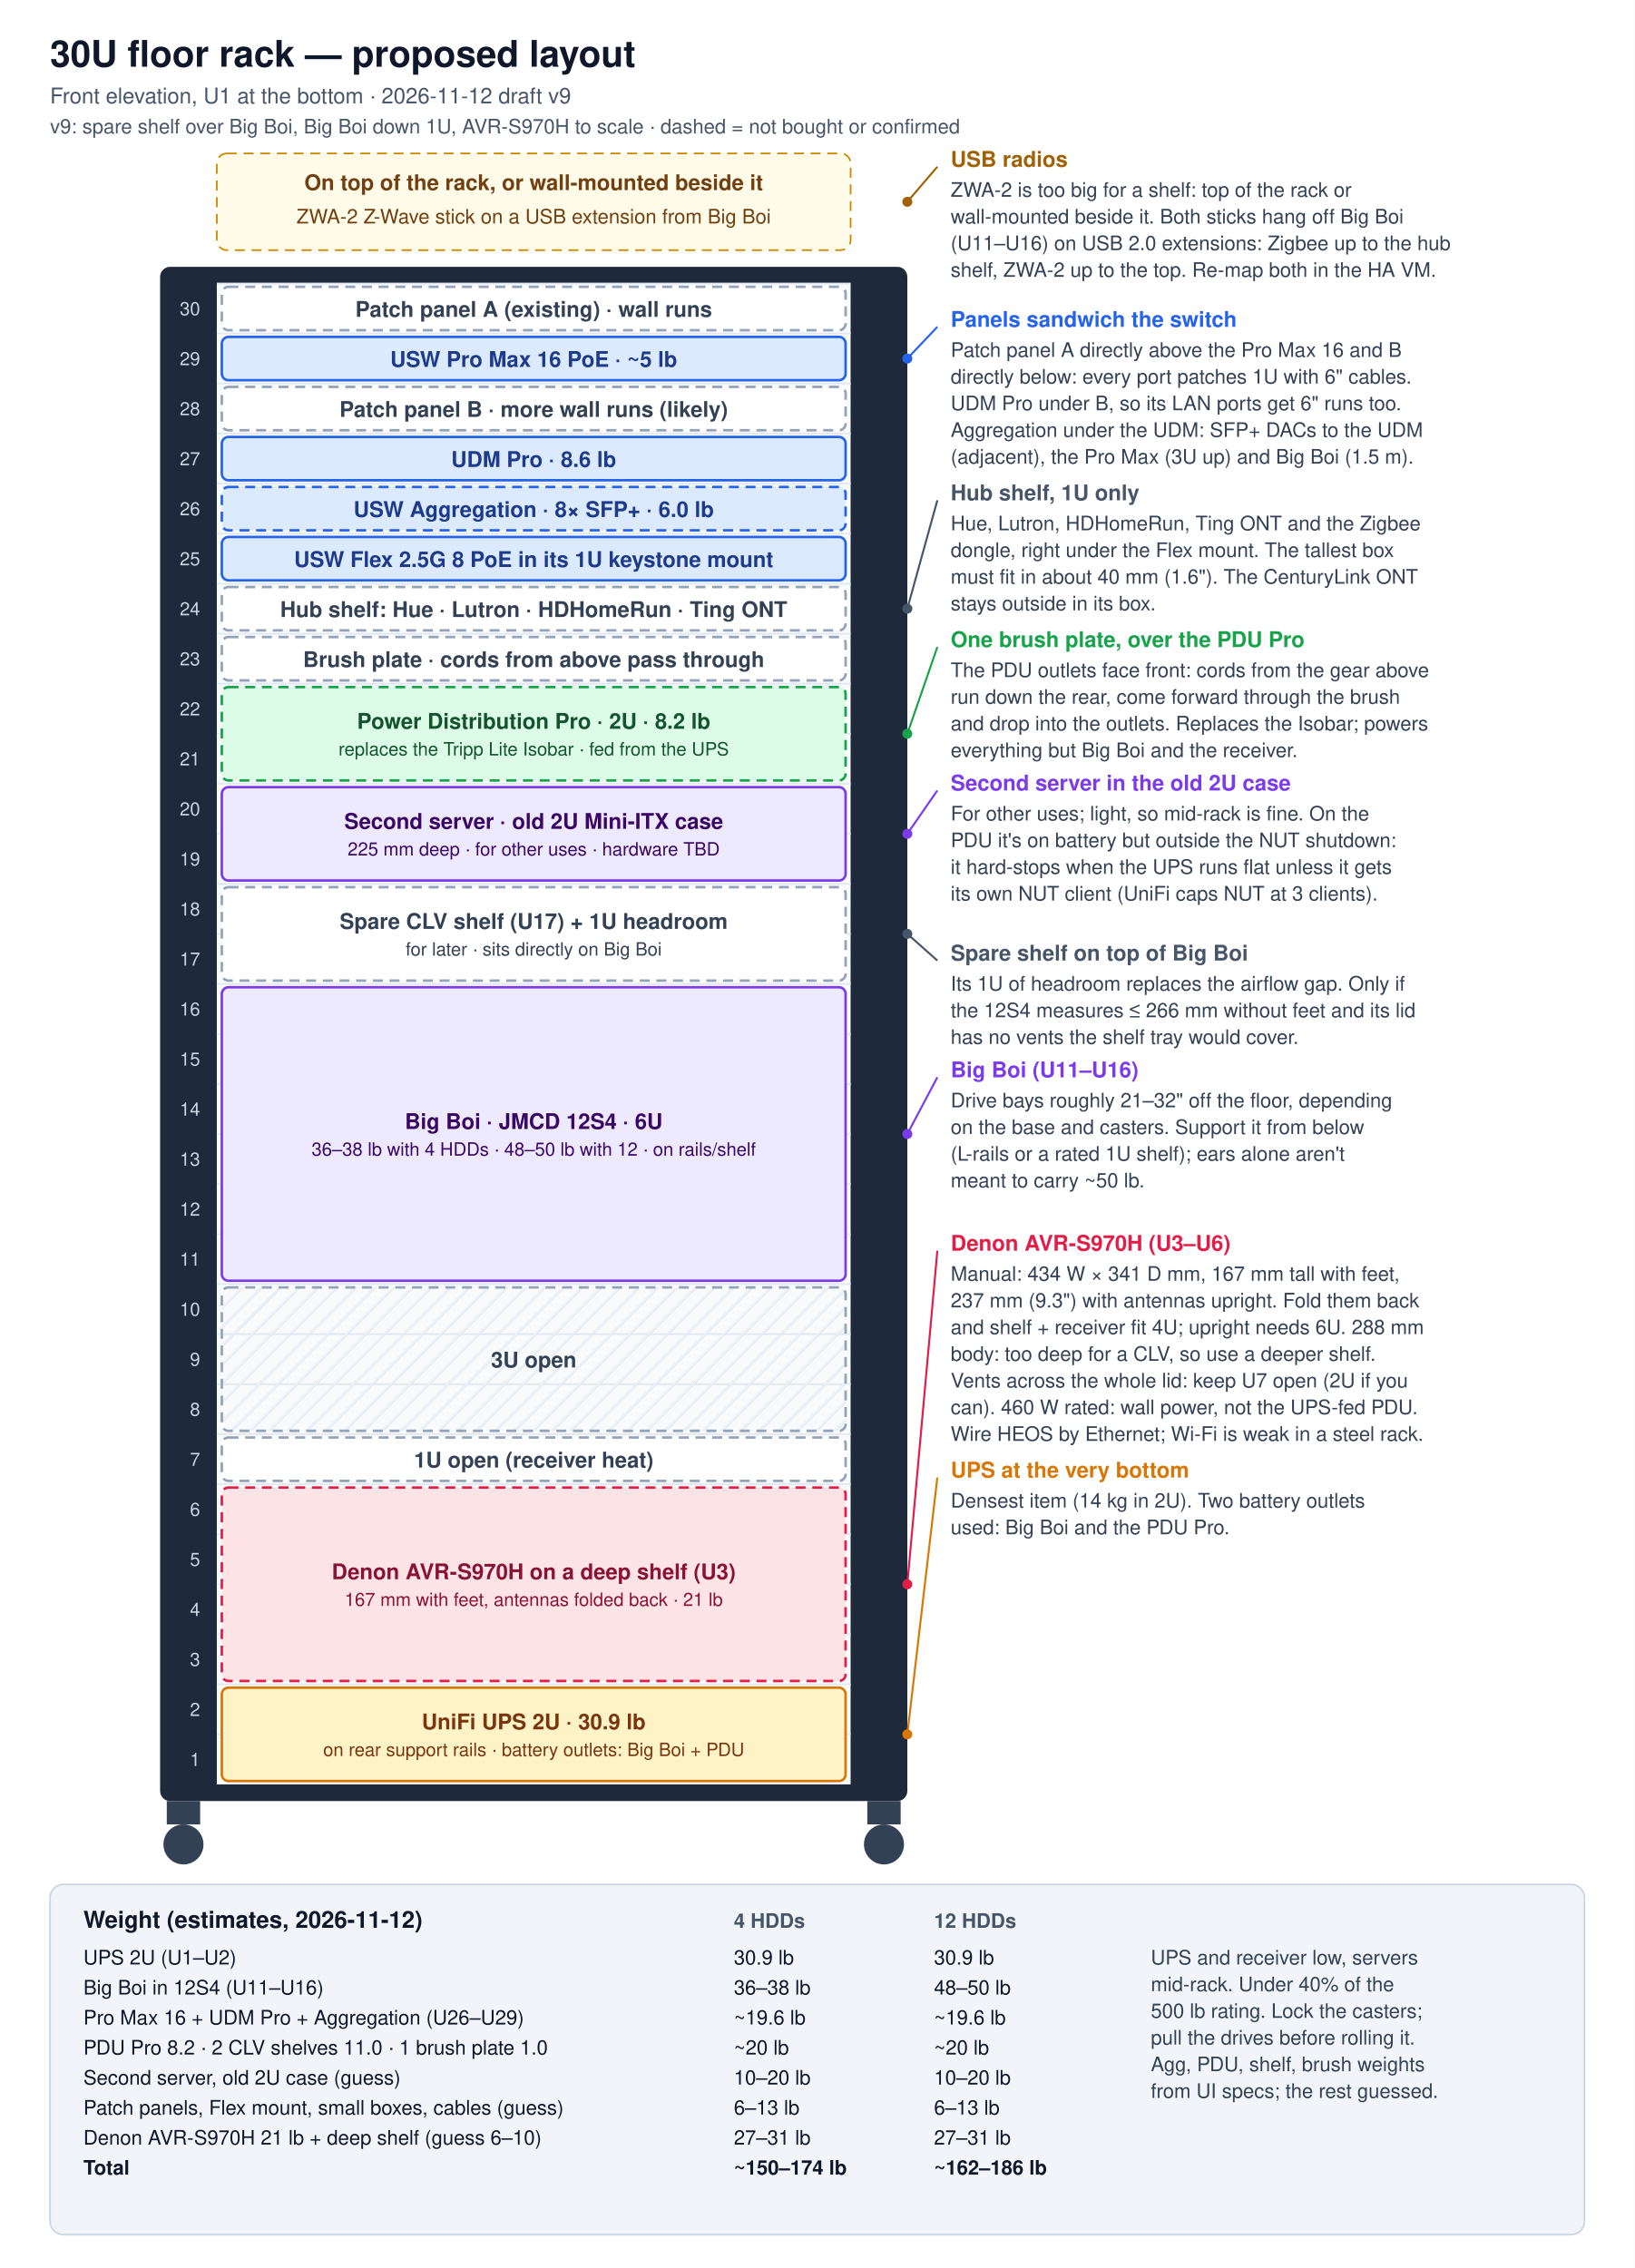
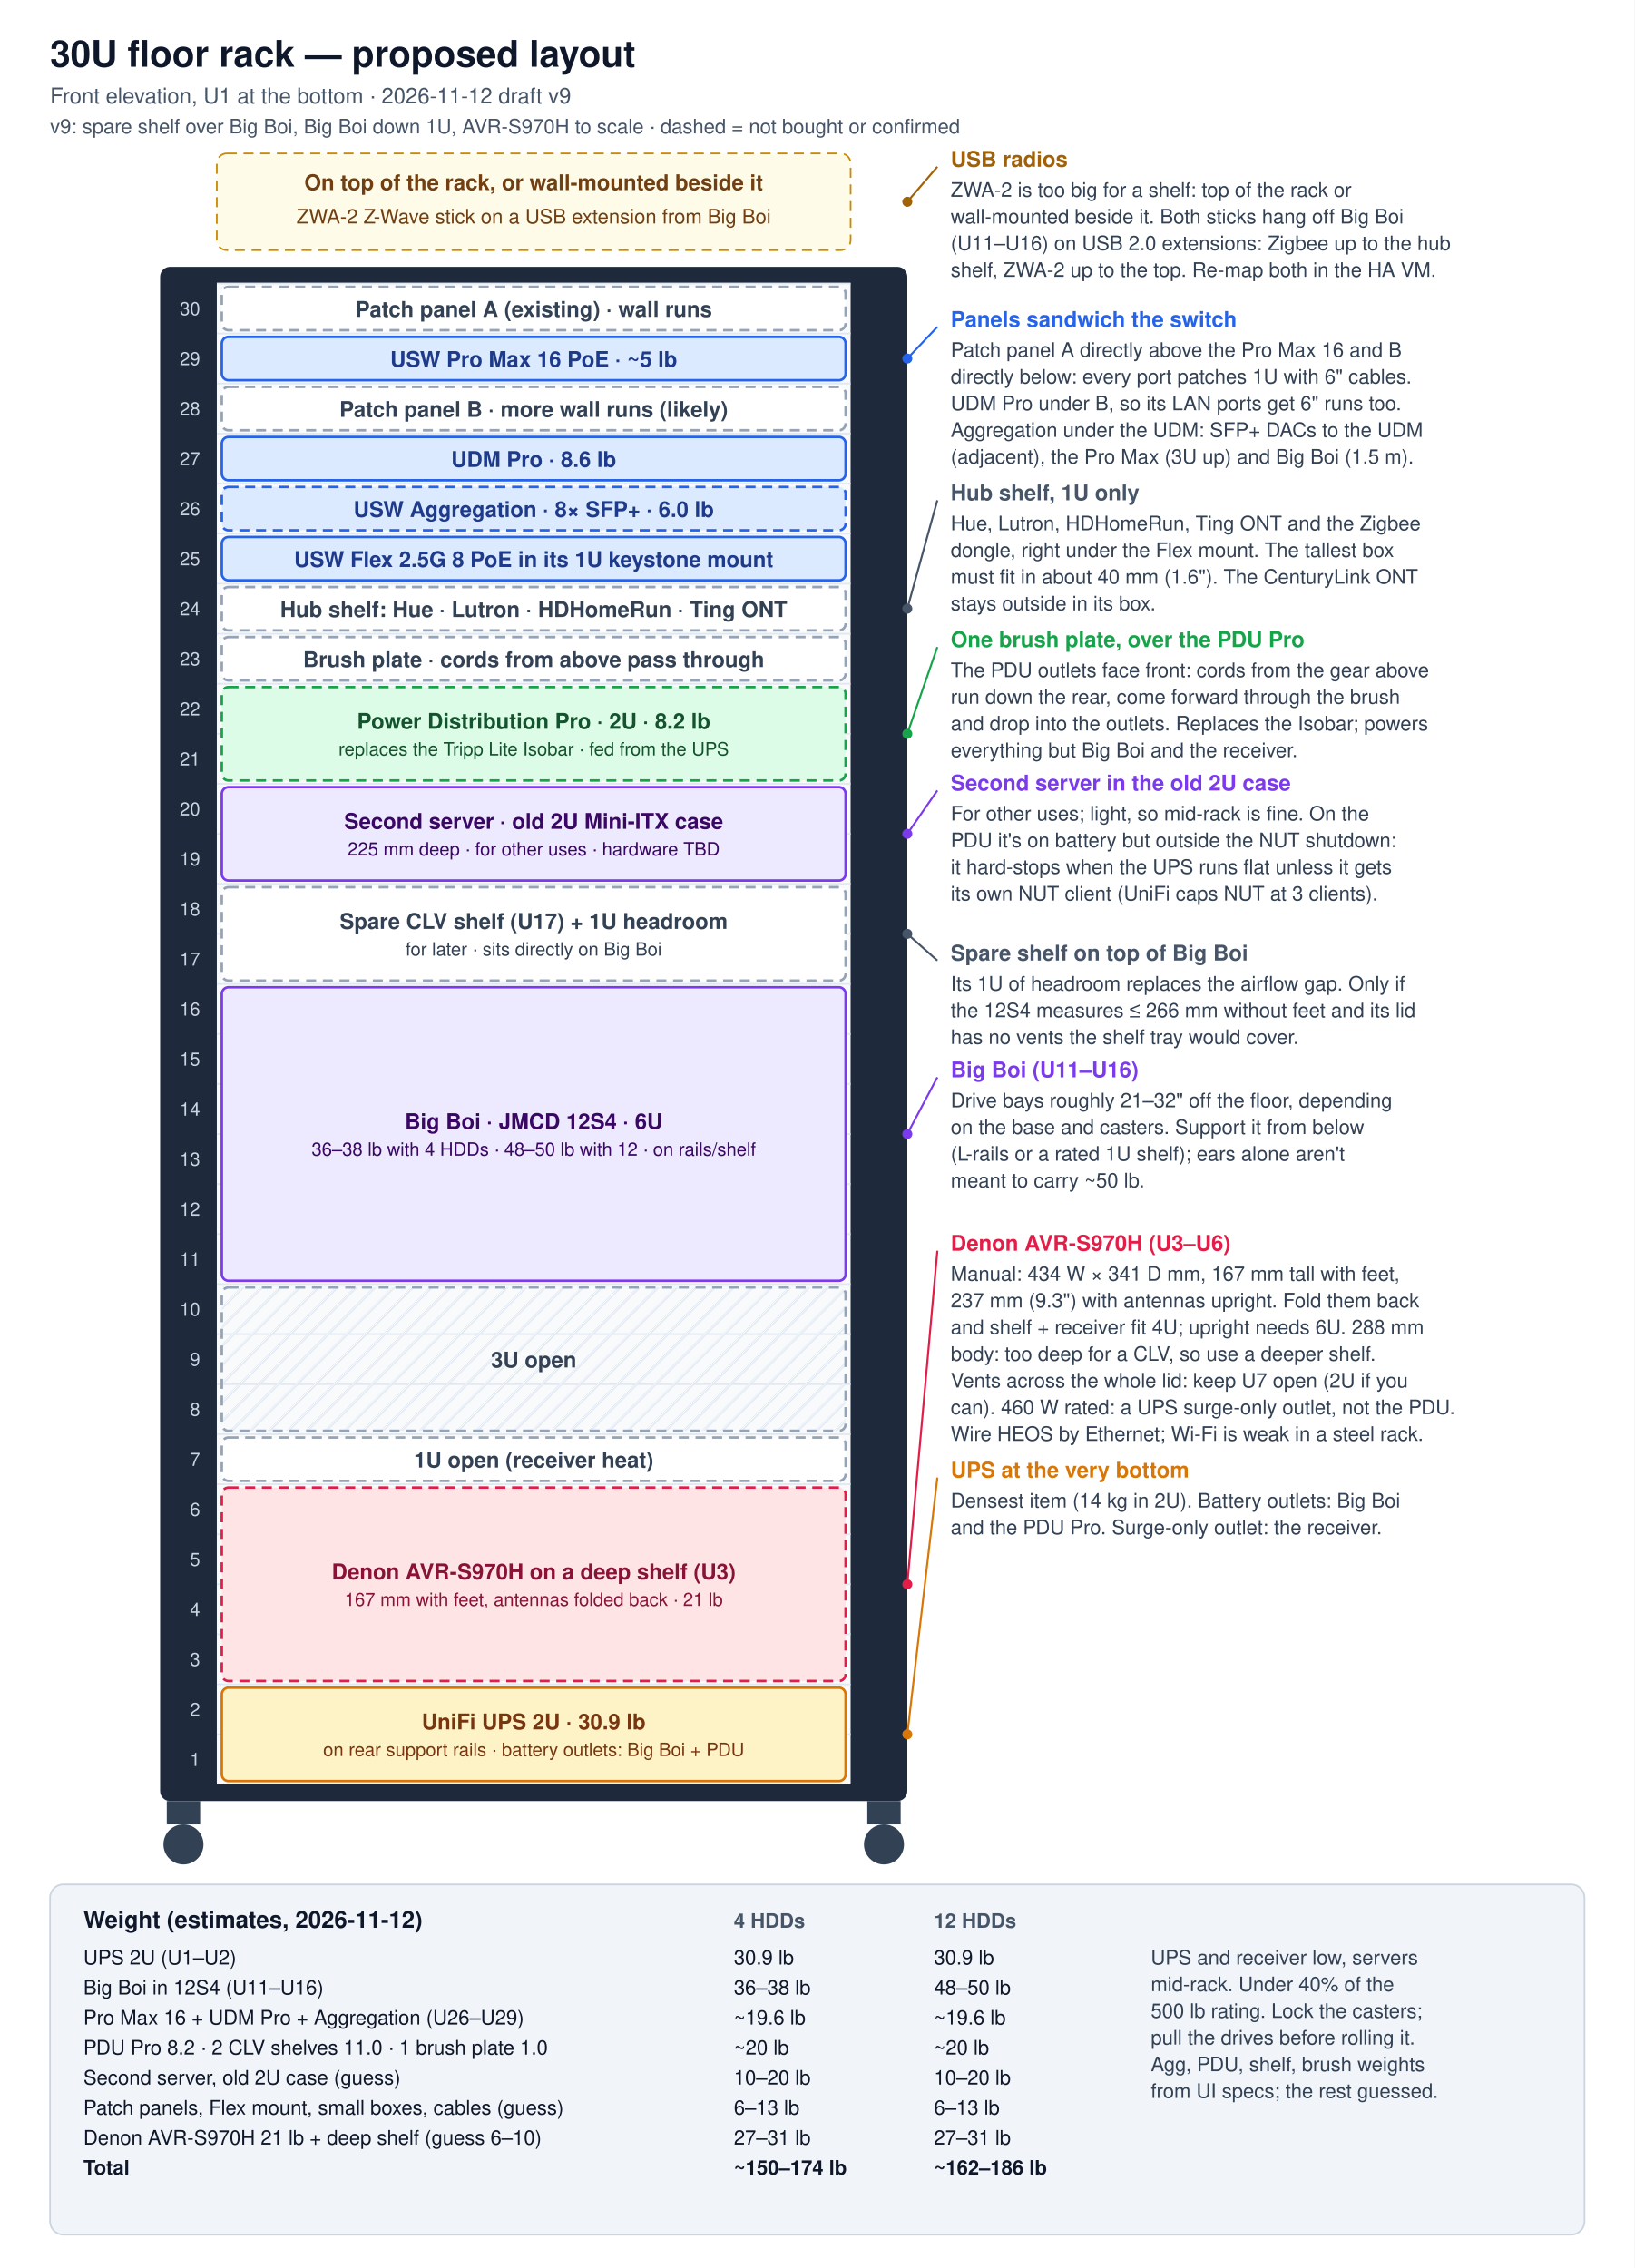
<svg xmlns="http://www.w3.org/2000/svg" viewBox="0 0 980 1360" width="980" height="1360" font-family="-apple-system, system-ui, Segoe UI, Helvetica, Arial, sans-serif">
  <defs>
    <pattern id="hatch" width="8" height="8" patternUnits="userSpaceOnUse" patternTransform="rotate(45)">
      <line x1="0" y1="0" x2="0" y2="8" stroke="#e2e8f0" stroke-width="3" />
    </pattern>
  </defs>
  <rect width="980" height="1360" fill="#ffffff" />
  <text x="30" y="40" font-size="22" font-weight="700" fill="#0f172a">30U floor rack — proposed layout</text>
  <text x="30" y="62" font-size="13" fill="#475569">Front elevation, U1 at the bottom · 2026-11-12 draft v9</text>
  <text x="30" y="80" font-size="12" fill="#475569">v9: spare shelf over Big Boi, Big Boi down 1U, AVR-S970H to scale · dashed = not bought or confirmed</text>
  <rect x="130" y="92" width="380" height="58" rx="6" fill="#fefce8" stroke="#ca8a04" stroke-dasharray="6 4" />
  <text x="320" y="114" font-size="13" font-weight="700" fill="#713f12" text-anchor="middle">On top of the rack, or wall-mounted beside it</text>
  <text x="320" y="134" font-size="12" fill="#713f12" text-anchor="middle">ZWA-2 Z-Wave stick on a USB extension from Big Boi</text>
  <rect x="96" y="160" width="448" height="920" rx="6" fill="#1e293b" />
  <rect x="130" y="170" width="380" height="900" fill="#f8fafc" />
  <text x="120" y="1059" font-size="11" fill="#cbd5e1" text-anchor="end">1</text>
  <line x1="130" y1="1040" x2="510" y2="1040" stroke="#e2e8f0" />
  <text x="120" y="1029" font-size="11" fill="#cbd5e1" text-anchor="end">2</text>
  <line x1="130" y1="1010" x2="510" y2="1010" stroke="#e2e8f0" />
  <text x="120" y="999" font-size="11" fill="#cbd5e1" text-anchor="end">3</text>
  <line x1="130" y1="980" x2="510" y2="980" stroke="#e2e8f0" />
  <text x="120" y="969" font-size="11" fill="#cbd5e1" text-anchor="end">4</text>
  <line x1="130" y1="950" x2="510" y2="950" stroke="#e2e8f0" />
  <text x="120" y="939" font-size="11" fill="#cbd5e1" text-anchor="end">5</text>
  <line x1="130" y1="920" x2="510" y2="920" stroke="#e2e8f0" />
  <text x="120" y="909" font-size="11" fill="#cbd5e1" text-anchor="end">6</text>
  <line x1="130" y1="890" x2="510" y2="890" stroke="#e2e8f0" />
  <text x="120" y="879" font-size="11" fill="#cbd5e1" text-anchor="end">7</text>
  <line x1="130" y1="860" x2="510" y2="860" stroke="#e2e8f0" />
  <text x="120" y="849" font-size="11" fill="#cbd5e1" text-anchor="end">8</text>
  <line x1="130" y1="830" x2="510" y2="830" stroke="#e2e8f0" />
  <text x="120" y="819" font-size="11" fill="#cbd5e1" text-anchor="end">9</text>
  <line x1="130" y1="800" x2="510" y2="800" stroke="#e2e8f0" />
  <text x="120" y="789" font-size="11" fill="#cbd5e1" text-anchor="end">10</text>
  <line x1="130" y1="770" x2="510" y2="770" stroke="#e2e8f0" />
  <text x="120" y="759" font-size="11" fill="#cbd5e1" text-anchor="end">11</text>
  <line x1="130" y1="740" x2="510" y2="740" stroke="#e2e8f0" />
  <text x="120" y="729" font-size="11" fill="#cbd5e1" text-anchor="end">12</text>
  <line x1="130" y1="710" x2="510" y2="710" stroke="#e2e8f0" />
  <text x="120" y="699" font-size="11" fill="#cbd5e1" text-anchor="end">13</text>
  <line x1="130" y1="680" x2="510" y2="680" stroke="#e2e8f0" />
  <text x="120" y="669" font-size="11" fill="#cbd5e1" text-anchor="end">14</text>
  <line x1="130" y1="650" x2="510" y2="650" stroke="#e2e8f0" />
  <text x="120" y="639" font-size="11" fill="#cbd5e1" text-anchor="end">15</text>
  <line x1="130" y1="620" x2="510" y2="620" stroke="#e2e8f0" />
  <text x="120" y="609" font-size="11" fill="#cbd5e1" text-anchor="end">16</text>
  <line x1="130" y1="590" x2="510" y2="590" stroke="#e2e8f0" />
  <text x="120" y="579" font-size="11" fill="#cbd5e1" text-anchor="end">17</text>
  <line x1="130" y1="560" x2="510" y2="560" stroke="#e2e8f0" />
  <text x="120" y="549" font-size="11" fill="#cbd5e1" text-anchor="end">18</text>
  <line x1="130" y1="530" x2="510" y2="530" stroke="#e2e8f0" />
  <text x="120" y="519" font-size="11" fill="#cbd5e1" text-anchor="end">19</text>
  <line x1="130" y1="500" x2="510" y2="500" stroke="#e2e8f0" />
  <text x="120" y="489" font-size="11" fill="#cbd5e1" text-anchor="end">20</text>
  <line x1="130" y1="470" x2="510" y2="470" stroke="#e2e8f0" />
  <text x="120" y="459" font-size="11" fill="#cbd5e1" text-anchor="end">21</text>
  <line x1="130" y1="440" x2="510" y2="440" stroke="#e2e8f0" />
  <text x="120" y="429" font-size="11" fill="#cbd5e1" text-anchor="end">22</text>
  <line x1="130" y1="410" x2="510" y2="410" stroke="#e2e8f0" />
  <text x="120" y="399" font-size="11" fill="#cbd5e1" text-anchor="end">23</text>
  <line x1="130" y1="380" x2="510" y2="380" stroke="#e2e8f0" />
  <text x="120" y="369" font-size="11" fill="#cbd5e1" text-anchor="end">24</text>
  <line x1="130" y1="350" x2="510" y2="350" stroke="#e2e8f0" />
  <text x="120" y="339" font-size="11" fill="#cbd5e1" text-anchor="end">25</text>
  <line x1="130" y1="320" x2="510" y2="320" stroke="#e2e8f0" />
  <text x="120" y="309" font-size="11" fill="#cbd5e1" text-anchor="end">26</text>
  <line x1="130" y1="290" x2="510" y2="290" stroke="#e2e8f0" />
  <text x="120" y="279" font-size="11" fill="#cbd5e1" text-anchor="end">27</text>
  <line x1="130" y1="260" x2="510" y2="260" stroke="#e2e8f0" />
  <text x="120" y="249" font-size="11" fill="#cbd5e1" text-anchor="end">28</text>
  <line x1="130" y1="230" x2="510" y2="230" stroke="#e2e8f0" />
  <text x="120" y="219" font-size="11" fill="#cbd5e1" text-anchor="end">29</text>
  <line x1="130" y1="200" x2="510" y2="200" stroke="#e2e8f0" />
  <text x="120" y="189" font-size="11" fill="#cbd5e1" text-anchor="end">30</text>
  <line x1="130" y1="170" x2="510" y2="170" stroke="#e2e8f0" />
  <rect x="100" y="1080" width="20" height="14" fill="#334155" />
  <circle cx="110" cy="1106" r="12" fill="#334155" />
  <rect x="520" y="1080" width="20" height="14" fill="#334155" />
  <circle cx="530" cy="1106" r="12" fill="#334155" />
  <rect x="133" y="172" width="374" height="26" rx="4" fill="#ffffff" stroke="#94a3b8" stroke-width="1.5" stroke-dasharray="6 4" />
  <text x="320" y="190" font-size="13" font-weight="700" fill="#334155" text-anchor="middle">Patch panel A (existing)  ·  wall runs</text>
  <rect x="133" y="202" width="374" height="26" rx="4" fill="#dbeafe" stroke="#2563eb" stroke-width="1.5" />
  <text x="320" y="220" font-size="13" font-weight="700" fill="#1e3a8a" text-anchor="middle">USW Pro Max 16 PoE  ·  ~5 lb</text>
  <rect x="133" y="232" width="374" height="26" rx="4" fill="#ffffff" stroke="#94a3b8" stroke-width="1.5" stroke-dasharray="6 4" />
  <text x="320" y="250" font-size="13" font-weight="700" fill="#334155" text-anchor="middle">Patch panel B  ·  more wall runs (likely)</text>
  <rect x="133" y="262" width="374" height="26" rx="4" fill="#dbeafe" stroke="#2563eb" stroke-width="1.5" />
  <text x="320" y="280" font-size="13" font-weight="700" fill="#1e3a8a" text-anchor="middle">UDM Pro  ·  8.6 lb</text>
  <rect x="133" y="292" width="374" height="26" rx="4" fill="#dbeafe" stroke="#2563eb" stroke-width="1.5" stroke-dasharray="6 4" />
  <text x="320" y="310" font-size="13" font-weight="700" fill="#1e3a8a" text-anchor="middle">USW Aggregation  ·  8× SFP+  ·  6.0 lb</text>
  <rect x="133" y="322" width="374" height="26" rx="4" fill="#dbeafe" stroke="#2563eb" stroke-width="1.5" />
  <text x="320" y="340" font-size="13" font-weight="700" fill="#1e3a8a" text-anchor="middle">USW Flex 2.5G 8 PoE in its 1U keystone mount</text>
  <rect x="133" y="352" width="374" height="26" rx="4" fill="#ffffff" stroke="#94a3b8" stroke-width="1.5" stroke-dasharray="6 4" />
  <text x="320" y="370" font-size="13" font-weight="700" fill="#334155" text-anchor="middle">Hub shelf: Hue · Lutron · HDHomeRun · Ting ONT</text>
  <rect x="133" y="382" width="374" height="26" rx="4" fill="#ffffff" stroke="#94a3b8" stroke-width="1.5" stroke-dasharray="6 4" />
  <text x="320" y="400" font-size="13" font-weight="700" fill="#334155" text-anchor="middle">Brush plate  ·  cords from above pass through</text>
  <rect x="133" y="412" width="374" height="56" rx="4" fill="#dcfce7" stroke="#16a34a" stroke-width="1.5" stroke-dasharray="6 4" />
  <text x="320" y="437" font-size="13" font-weight="700" fill="#14532d" text-anchor="middle">Power Distribution Pro  ·  2U  ·  8.2 lb</text>
  <text x="320" y="453" font-size="11" fill="#14532d" text-anchor="middle">replaces the Tripp Lite Isobar · fed from the UPS</text>
  <rect x="133" y="472" width="374" height="56" rx="4" fill="#ede9fe" stroke="#7c3aed" stroke-width="1.5" />
  <text x="320" y="497" font-size="13" font-weight="700" fill="#3b0764" text-anchor="middle">Second server · old 2U Mini-ITX case</text>
  <text x="320" y="513" font-size="11" fill="#3b0764" text-anchor="middle">225 mm deep · for other uses · hardware TBD</text>
  <rect x="133" y="532" width="374" height="56" rx="4" fill="#ffffff" stroke="#94a3b8" stroke-width="1.5" stroke-dasharray="6 4" />
  <text x="320" y="557" font-size="13" font-weight="700" fill="#334155" text-anchor="middle">Spare CLV shelf (U17) + 1U headroom</text>
  <text x="320" y="573" font-size="11" fill="#334155" text-anchor="middle">for later · sits directly on Big Boi</text>
  <rect x="133" y="592" width="374" height="176" rx="4" fill="#ede9fe" stroke="#7c3aed" stroke-width="1.5" />
  <text x="320" y="677" font-size="13" font-weight="700" fill="#3b0764" text-anchor="middle">Big Boi · JMCD 12S4 · 6U</text>
  <text x="320" y="693" font-size="11" fill="#3b0764" text-anchor="middle">36–38 lb with 4 HDDs · 48–50 lb with 12 · on rails/shelf</text>
  <rect x="133" y="772" width="374" height="86" rx="4" fill="url(#hatch)" stroke="#94a3b8" stroke-width="1.5" stroke-dasharray="6 4" />
  <text x="320" y="820" font-size="13" font-weight="700" fill="#334155" text-anchor="middle">3U open</text>
  <rect x="133" y="862" width="374" height="26" rx="4" fill="#ffffff" stroke="#94a3b8" stroke-width="1.5" stroke-dasharray="6 4" />
  <text x="320" y="880" font-size="13" font-weight="700" fill="#334155" text-anchor="middle">1U open (receiver heat)</text>
  <rect x="133" y="892" width="374" height="116" rx="4" fill="#ffe4e6" stroke="#e11d48" stroke-width="1.5" stroke-dasharray="6 4" />
  <text x="320" y="947" font-size="13" font-weight="700" fill="#881337" text-anchor="middle">Denon AVR-S970H on a deep shelf (U3)</text>
  <text x="320" y="963" font-size="11" fill="#881337" text-anchor="middle">167 mm with feet, antennas folded back · 21 lb</text>
  <rect x="133" y="1012" width="374" height="56" rx="4" fill="#fef3c7" stroke="#d97706" stroke-width="1.5" />
  <text x="320" y="1037" font-size="13" font-weight="700" fill="#78350f" text-anchor="middle">UniFi UPS 2U  ·  30.9 lb</text>
  <text x="320" y="1053" font-size="11" fill="#78350f" text-anchor="middle">on rear support rails · battery outlets: Big Boi + PDU</text>
  <line x1="544" y1="121" x2="562" y2="100" stroke="#a16207" stroke-width="1.2" />
  <circle cx="544" cy="121" r="3" fill="#a16207" />
  <text x="570" y="100" font-size="13" font-weight="700" fill="#a16207">USB radios</text>
  <text x="570" y="118" font-size="12" fill="#334155">ZWA-2 is too big for a shelf: top of the rack or</text>
  <text x="570" y="134" font-size="12" fill="#334155">wall-mounted beside it. Both sticks hang off Big Boi</text>
  <text x="570" y="150" font-size="12" fill="#334155">(U11–U16) on USB 2.0 extensions: Zigbee up to the hub</text>
  <text x="570" y="166" font-size="12" fill="#334155">shelf, ZWA-2 up to the top. Re-map both in the HA VM.</text>
  <line x1="544" y1="215" x2="562" y2="196" stroke="#2563eb" stroke-width="1.2" />
  <circle cx="544" cy="215" r="3" fill="#2563eb" />
  <text x="570" y="196" font-size="13" font-weight="700" fill="#2563eb">Panels sandwich the switch</text>
  <text x="570" y="214" font-size="12" fill="#334155">Patch panel A directly above the Pro Max 16 and B</text>
  <text x="570" y="230" font-size="12" fill="#334155">directly below: every port patches 1U with 6" cables.</text>
  <text x="570" y="246" font-size="12" fill="#334155">UDM Pro under B, so its LAN ports get 6" runs too.</text>
  <text x="570" y="262" font-size="12" fill="#334155">Aggregation under the UDM: SFP+ DACs to the UDM</text>
  <text x="570" y="278" font-size="12" fill="#334155">(adjacent), the Pro Max (3U up) and Big Boi (1.5 m).</text>
  <line x1="544" y1="365" x2="562" y2="300" stroke="#475569" stroke-width="1.2" />
  <circle cx="544" cy="365" r="3" fill="#475569" />
  <text x="570" y="300" font-size="13" font-weight="700" fill="#475569">Hub shelf, 1U only</text>
  <text x="570" y="318" font-size="12" fill="#334155">Hue, Lutron, HDHomeRun, Ting ONT and the Zigbee</text>
  <text x="570" y="334" font-size="12" fill="#334155">dongle, right under the Flex mount. The tallest box</text>
  <text x="570" y="350" font-size="12" fill="#334155">must fit in about 40 mm (1.6"). The CenturyLink ONT</text>
  <text x="570" y="366" font-size="12" fill="#334155">stays outside in its box.</text>
  <line x1="544" y1="440" x2="562" y2="388" stroke="#16a34a" stroke-width="1.2" />
  <circle cx="544" cy="440" r="3" fill="#16a34a" />
  <text x="570" y="388" font-size="13" font-weight="700" fill="#16a34a">One brush plate, over the PDU Pro</text>
  <text x="570" y="406" font-size="12" fill="#334155">The PDU outlets face front: cords from the gear above</text>
  <text x="570" y="422" font-size="12" fill="#334155">run down the rear, come forward through the brush</text>
  <text x="570" y="438" font-size="12" fill="#334155">and drop into the outlets. Replaces the Isobar; powers</text>
  <text x="570" y="454" font-size="12" fill="#334155">everything but Big Boi and the receiver.</text>
  <line x1="544" y1="500" x2="562" y2="474" stroke="#7c3aed" stroke-width="1.2" />
  <circle cx="544" cy="500" r="3" fill="#7c3aed" />
  <text x="570" y="474" font-size="13" font-weight="700" fill="#7c3aed">Second server in the old 2U case</text>
  <text x="570" y="492" font-size="12" fill="#334155">For other uses; light, so mid-rack is fine. On the</text>
  <text x="570" y="508" font-size="12" fill="#334155">PDU it's on battery but outside the NUT shutdown:</text>
  <text x="570" y="524" font-size="12" fill="#334155">it hard-stops when the UPS runs flat unless it gets</text>
  <text x="570" y="540" font-size="12" fill="#334155">its own NUT client (UniFi caps NUT at 3 clients).</text>
  <line x1="544" y1="560" x2="562" y2="576" stroke="#475569" stroke-width="1.2" />
  <circle cx="544" cy="560" r="3" fill="#475569" />
  <text x="570" y="576" font-size="13" font-weight="700" fill="#475569">Spare shelf on top of Big Boi</text>
  <text x="570" y="594" font-size="12" fill="#334155">Its 1U of headroom replaces the airflow gap. Only if</text>
  <text x="570" y="610" font-size="12" fill="#334155">the 12S4 measures ≤ 266 mm without feet and its lid</text>
  <text x="570" y="626" font-size="12" fill="#334155">has no vents the shelf tray would cover.</text>
  <line x1="544" y1="680" x2="562" y2="646" stroke="#7c3aed" stroke-width="1.2" />
  <circle cx="544" cy="680" r="3" fill="#7c3aed" />
  <text x="570" y="646" font-size="13" font-weight="700" fill="#7c3aed">Big Boi (U11–U16)</text>
  <text x="570" y="664" font-size="12" fill="#334155">Drive bays roughly 21–32" off the floor, depending</text>
  <text x="570" y="680" font-size="12" fill="#334155">on the base and casters. Support it from below</text>
  <text x="570" y="696" font-size="12" fill="#334155">(L-rails or a rated 1U shelf); ears alone aren't</text>
  <text x="570" y="712" font-size="12" fill="#334155">meant to carry ~50 lb.</text>
  <line x1="544" y1="950" x2="562" y2="750" stroke="#e11d48" stroke-width="1.2" />
  <circle cx="544" cy="950" r="3" fill="#e11d48" />
  <text x="570" y="750" font-size="13" font-weight="700" fill="#e11d48">Denon AVR-S970H (U3–U6)</text>
  <text x="570" y="768" font-size="12" fill="#334155">Manual: 434 W × 341 D mm, 167 mm tall with feet,</text>
  <text x="570" y="784" font-size="12" fill="#334155">237 mm (9.3") with antennas upright. Fold them back</text>
  <text x="570" y="800" font-size="12" fill="#334155">and shelf + receiver fit 4U; upright needs 6U. 288 mm</text>
  <text x="570" y="816" font-size="12" fill="#334155">body: too deep for a CLV, so use a deeper shelf.</text>
  <text x="570" y="832" font-size="12" fill="#334155">Vents across the whole lid: keep U7 open (2U if you</text>
-   <text x="570" y="848" font-size="12" fill="#334155">can). 460 W rated: wall power, not the UPS-fed PDU.</text>
+   <text x="570" y="848" font-size="12" fill="#334155">can). 460 W rated: a UPS surge-only outlet, not the PDU.</text>
  <text x="570" y="864" font-size="12" fill="#334155">Wire HEOS by Ethernet; Wi-Fi is weak in a steel rack.</text>
  <line x1="544" y1="1040" x2="562" y2="886" stroke="#d97706" stroke-width="1.2" />
  <circle cx="544" cy="1040" r="3" fill="#d97706" />
  <text x="570" y="886" font-size="13" font-weight="700" fill="#d97706">UPS at the very bottom</text>
-   <text x="570" y="904" font-size="12" fill="#334155">Densest item (14 kg in 2U). Two battery outlets</text>
-   <text x="570" y="920" font-size="12" fill="#334155">used: Big Boi and the PDU Pro.</text>
+   <text x="570" y="904" font-size="12" fill="#334155">Densest item (14 kg in 2U). Battery outlets: Big Boi</text>
+   <text x="570" y="920" font-size="12" fill="#334155">and the PDU Pro. Surge-only outlet: the receiver.</text>
  <rect x="30" y="1130" width="920" height="210" rx="8" fill="#f1f5f9" stroke="#cbd5e1" />
  <text x="50" y="1156" font-size="14" font-weight="700" fill="#0f172a">Weight (estimates, 2026-11-12)</text>
  <text x="440" y="1156" font-size="12" font-weight="700" fill="#475569">4 HDDs</text>
  <text x="560" y="1156" font-size="12" font-weight="700" fill="#475569">12 HDDs</text>
  <text x="50" y="1178" font-size="12" font-weight="400" fill="#0f172a">UPS 2U (U1–U2)</text>
  <text x="440" y="1178" font-size="12" font-weight="400" fill="#0f172a">30.9 lb</text>
  <text x="560" y="1178" font-size="12" font-weight="400" fill="#0f172a">30.9 lb</text>
  <text x="50" y="1196" font-size="12" font-weight="400" fill="#0f172a">Big Boi in 12S4 (U11–U16)</text>
  <text x="440" y="1196" font-size="12" font-weight="400" fill="#0f172a">36–38 lb</text>
  <text x="560" y="1196" font-size="12" font-weight="400" fill="#0f172a">48–50 lb</text>
  <text x="50" y="1214" font-size="12" font-weight="400" fill="#0f172a">Pro Max 16 + UDM Pro + Aggregation (U26–U29)</text>
  <text x="440" y="1214" font-size="12" font-weight="400" fill="#0f172a">~19.6 lb</text>
  <text x="560" y="1214" font-size="12" font-weight="400" fill="#0f172a">~19.6 lb</text>
  <text x="50" y="1232" font-size="12" font-weight="400" fill="#0f172a">PDU Pro 8.2 · 2 CLV shelves 11.0 · 1 brush plate 1.0</text>
  <text x="440" y="1232" font-size="12" font-weight="400" fill="#0f172a">~20 lb</text>
  <text x="560" y="1232" font-size="12" font-weight="400" fill="#0f172a">~20 lb</text>
  <text x="50" y="1250" font-size="12" font-weight="400" fill="#0f172a">Second server, old 2U case (guess)</text>
  <text x="440" y="1250" font-size="12" font-weight="400" fill="#0f172a">10–20 lb</text>
  <text x="560" y="1250" font-size="12" font-weight="400" fill="#0f172a">10–20 lb</text>
  <text x="50" y="1268" font-size="12" font-weight="400" fill="#0f172a">Patch panels, Flex mount, small boxes, cables (guess)</text>
  <text x="440" y="1268" font-size="12" font-weight="400" fill="#0f172a">6–13 lb</text>
  <text x="560" y="1268" font-size="12" font-weight="400" fill="#0f172a">6–13 lb</text>
  <text x="50" y="1286" font-size="12" font-weight="400" fill="#0f172a">Denon AVR-S970H 21 lb + deep shelf (guess 6–10)</text>
  <text x="440" y="1286" font-size="12" font-weight="400" fill="#0f172a">27–31 lb</text>
  <text x="560" y="1286" font-size="12" font-weight="400" fill="#0f172a">27–31 lb</text>
  <text x="50" y="1304" font-size="12" font-weight="700" fill="#0f172a">Total</text>
  <text x="440" y="1304" font-size="12" font-weight="700" fill="#0f172a">~150–174 lb</text>
  <text x="560" y="1304" font-size="12" font-weight="700" fill="#0f172a">~162–186 lb</text>
  <text x="690" y="1178" font-size="12" fill="#334155">UPS and receiver low, servers</text>
  <text x="690" y="1194" font-size="12" fill="#334155">mid-rack. Under 40% of the</text>
  <text x="690" y="1210" font-size="12" fill="#334155">500 lb rating. Lock the casters;</text>
  <text x="690" y="1226" font-size="12" fill="#334155">pull the drives before rolling it.</text>
  <text x="690" y="1242" font-size="12" fill="#334155">Agg, PDU, shelf, brush weights</text>
  <text x="690" y="1258" font-size="12" fill="#334155">from UI specs; the rest guessed.</text>
</svg>
